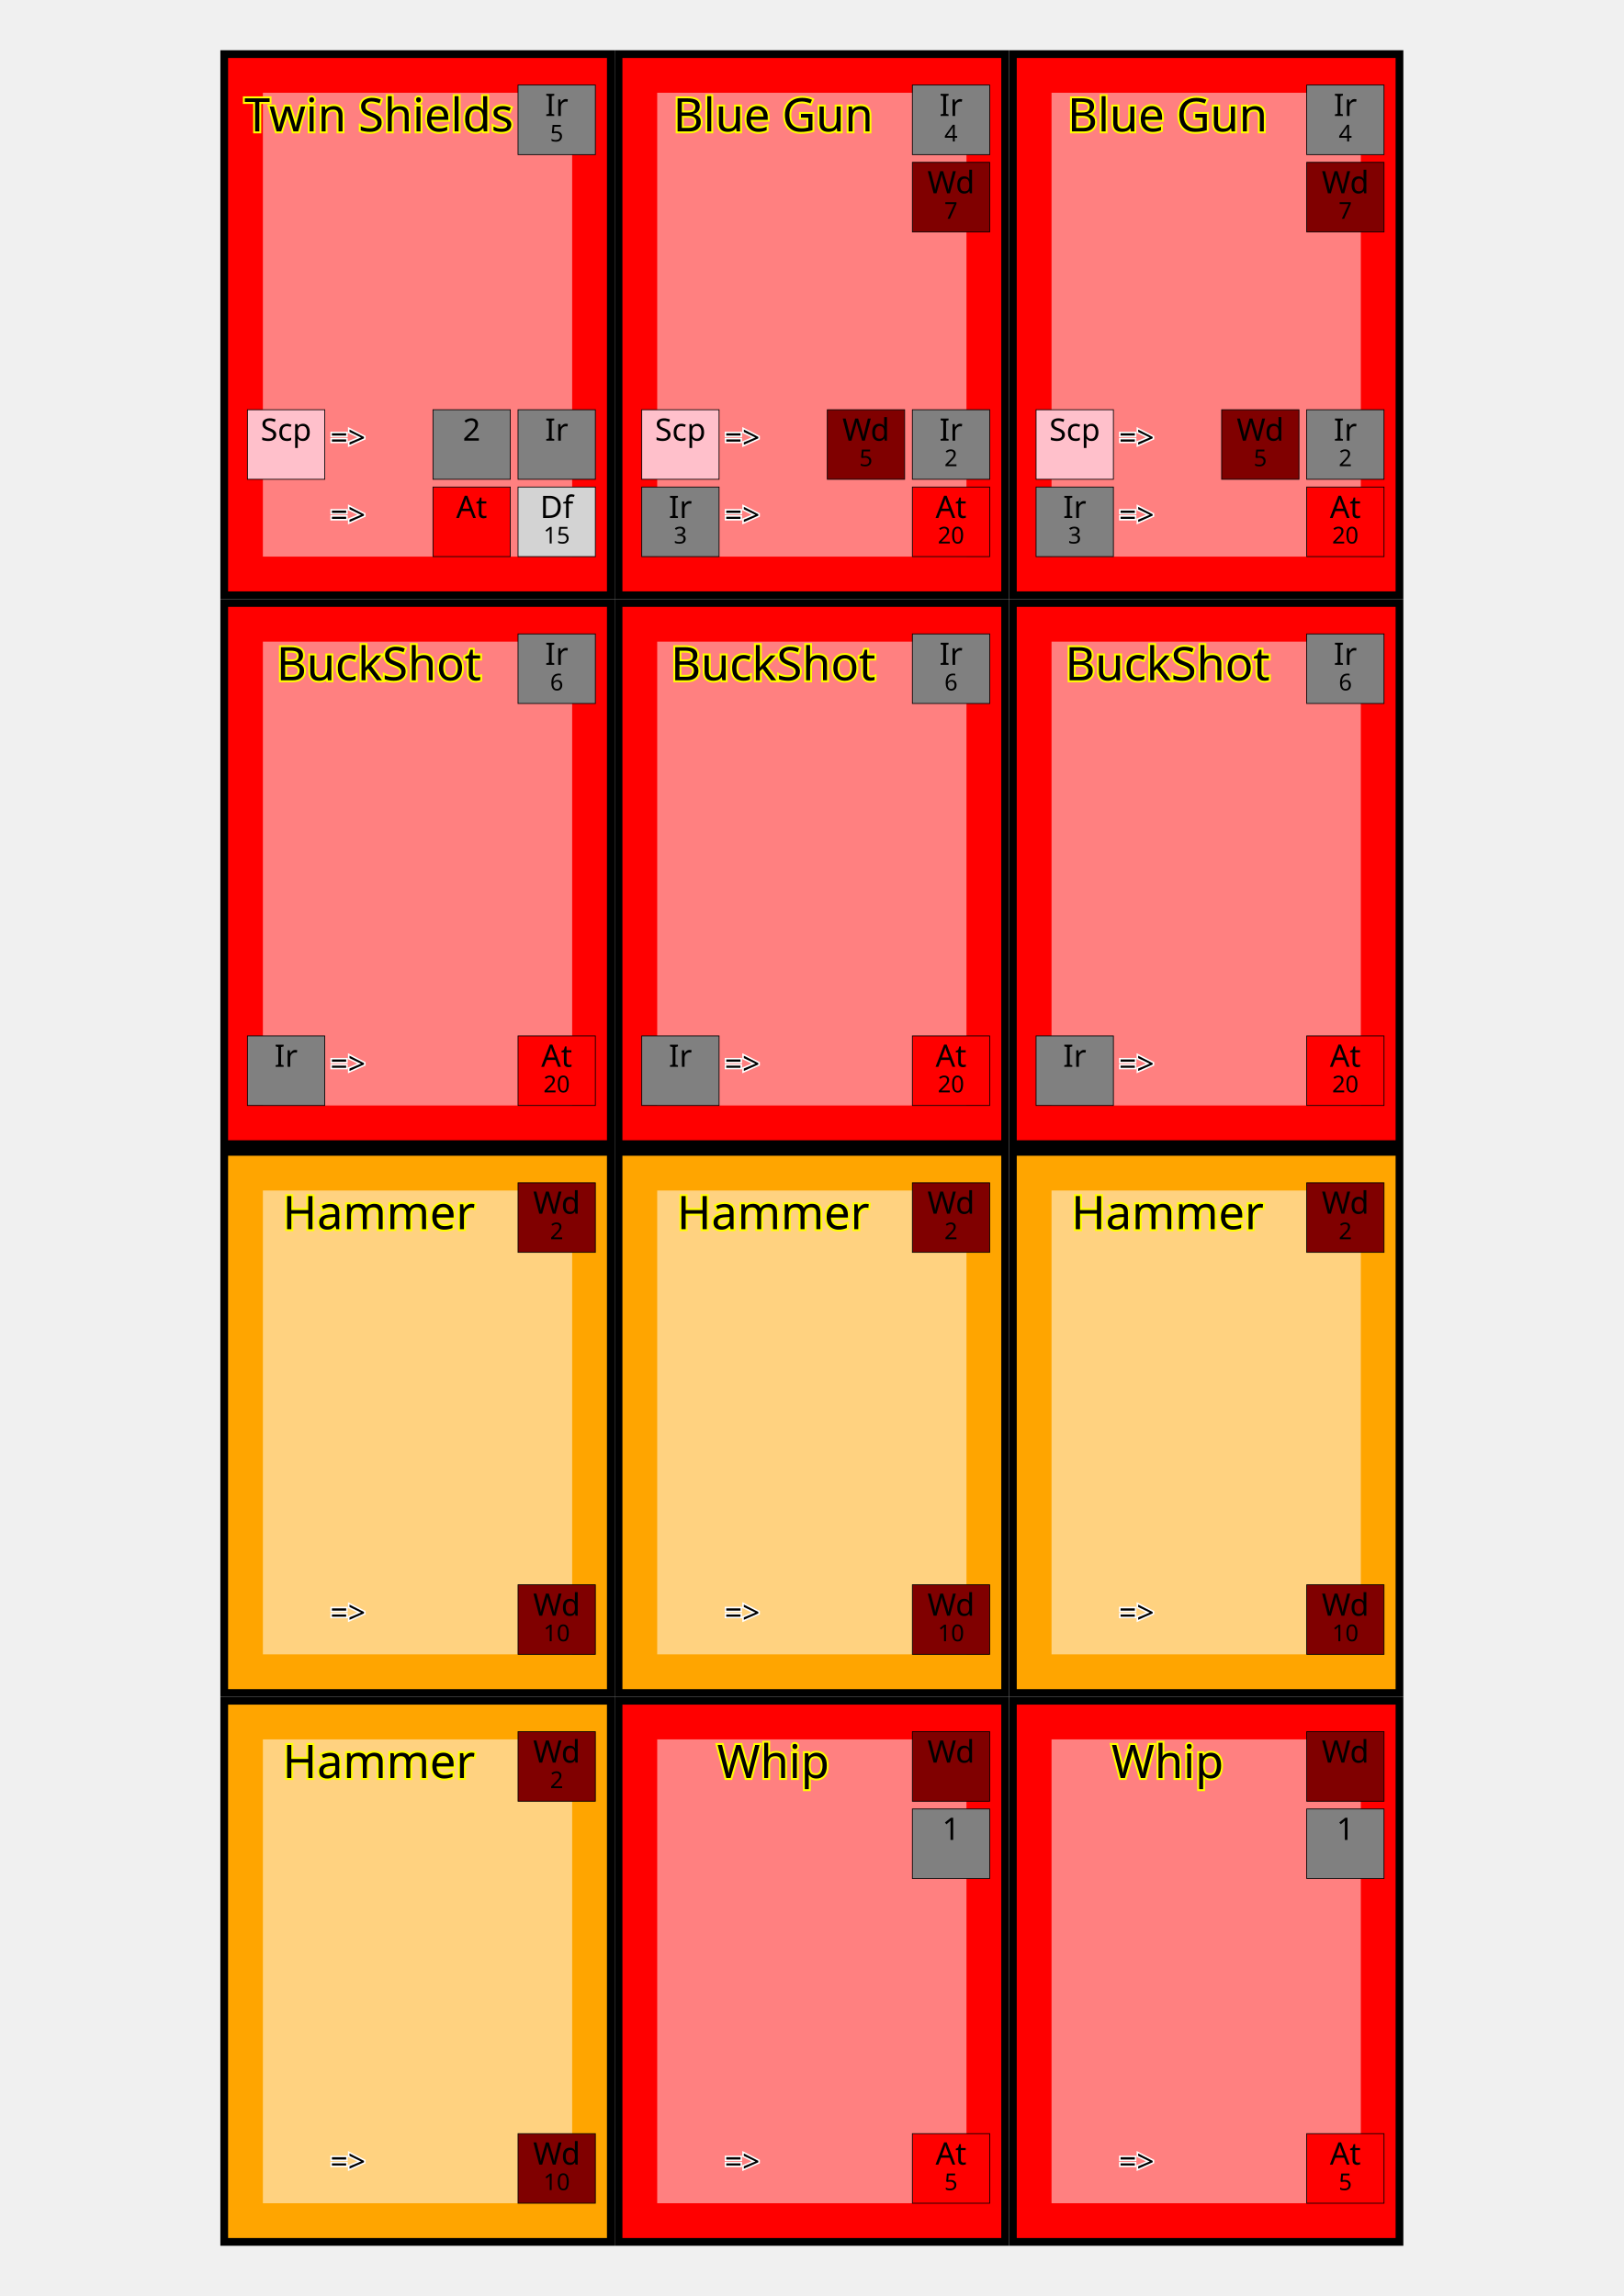
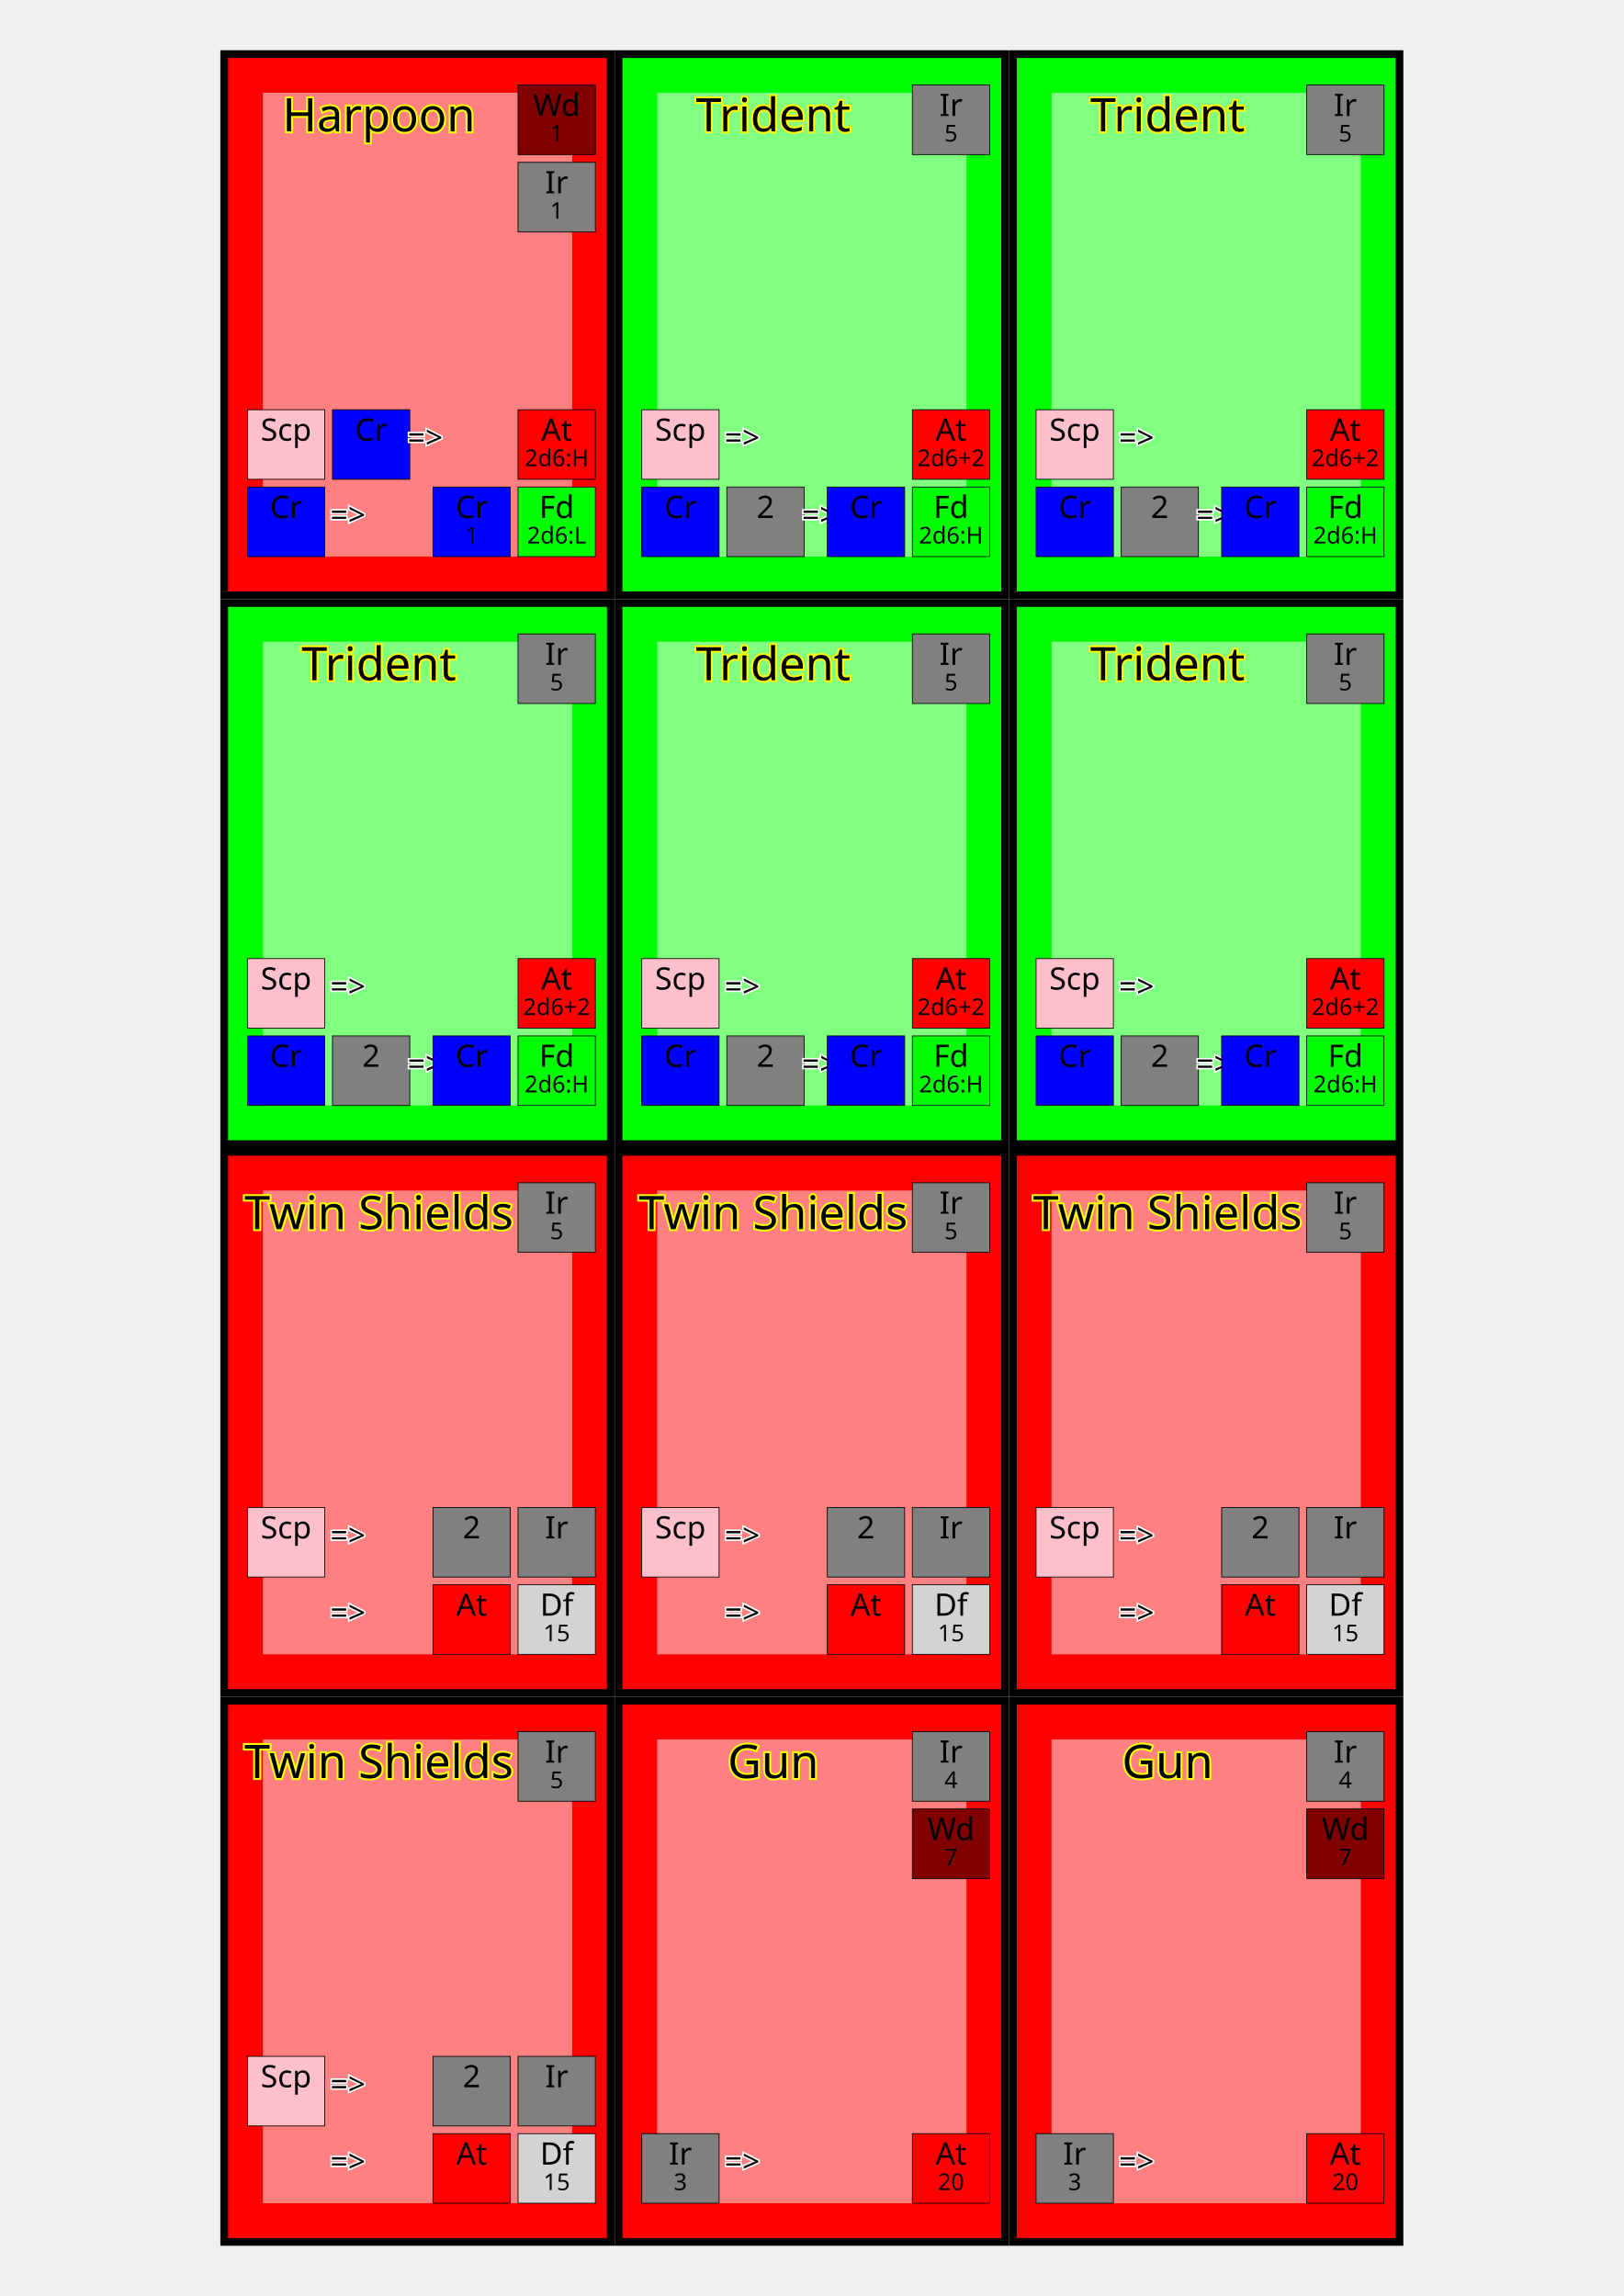
<svg xmlns="http://www.w3.org/2000/svg" version="1.1" width="210mm" height="297mm" viewBox="0 0 210 297">
  <g transform="translate(29 7)">
    <rect x="0" y="0" width="50" height="70" fill="red" stroke="black" stroke-width="1" />
    <rect x="5" y="5" width="40" height="60" fill="White" stroke="None" opacity="0.5" />
-     <text x="20" y="10" fill="black" stroke="yellow" stroke-width="0.5" style="paint-order:stroke" text-anchor="middle" font-size="6" font-family="Rockwell">Twin Shields</text>
-     <rect x="38" y="4" width="10" height="9" fill="gray" stroke="black" stroke-width="0.1" />
-     <text x="43" y="8" font-size="4" font-family="Rockwell" text-anchor="middle">Ir</text>
-     <text x="43" y="11.3" font-size="3" font-family="Rockwell" text-anchor="middle">5</text>
-     <text x="16" y="61" fill="black" stroke="white" stroke-width="0.4" style="paint-order:stroke" text-anchor="middle" font-size="4" font-family="Rockwell">=&gt;</text>
-     <rect x="38" y="56" width="10" height="9" fill="lightgray" stroke="black" stroke-width="0.1" />
-     <text x="43" y="60" font-size="4" font-family="Rockwell" text-anchor="middle">Df</text>
-     <text x="43" y="63.3" font-size="3" font-family="Rockwell" text-anchor="middle">15</text>
-     <rect x="27" y="56" width="10" height="9" fill="red" stroke="black" stroke-width="0.1" />
-     <text x="32" y="60" font-size="4" font-family="Rockwell" text-anchor="middle">At</text>
-     <rect x="3" y="46" width="10" height="9" fill="pink" stroke="black" stroke-width="0.1" />
-     <text x="8" y="50" font-size="4" font-family="Rockwell" text-anchor="middle">Scp</text>
-     <text x="16" y="51" fill="black" stroke="white" stroke-width="0.4" style="paint-order:stroke" text-anchor="middle" font-size="4" font-family="Rockwell">=&gt;</text>
-     <rect x="38" y="46" width="10" height="9" fill="gray" stroke="black" stroke-width="0.1" />
-     <text x="43" y="50" font-size="4" font-family="Rockwell" text-anchor="middle">Ir</text>
-     <rect x="27" y="46" width="10" height="9" fill="gray" stroke="black" stroke-width="0.1" />
-     <text x="32" y="50" font-size="4" font-family="Rockwell" text-anchor="middle">2</text>
+     <text x="20" y="10" fill="black" stroke="yellow" stroke-width="0.5" style="paint-order:stroke" text-anchor="middle" font-size="6" font-family="Rockwell">Harpoon</text>
+     <rect x="38" y="4" width="10" height="9" fill="maroon" stroke="black" stroke-width="0.1" />
+     <text x="43" y="8" font-size="4" font-family="Rockwell" text-anchor="middle">Wd</text>
+     <text x="43" y="11.3" font-size="3" font-family="Rockwell" text-anchor="middle">1</text>
+     <rect x="38" y="14" width="10" height="9" fill="gray" stroke="black" stroke-width="0.1" />
+     <text x="43" y="18" font-size="4" font-family="Rockwell" text-anchor="middle">Ir</text>
+     <text x="43" y="21.3" font-size="3" font-family="Rockwell" text-anchor="middle">1</text>
+     <rect x="3" y="56" width="10" height="9" fill="blue" stroke="black" stroke-width="0.1" />
+     <text x="8" y="60" font-size="4" font-family="Rockwell" text-anchor="middle">Cr</text>
+     <text x="16" y="61" fill="black" stroke="white" stroke-width="0.4" style="paint-order:stroke" text-anchor="middle" font-size="4" font-family="Rockwell">=&gt;</text>
+     <rect x="38" y="56" width="10" height="9" fill="lime" stroke="black" stroke-width="0.1" />
+     <text x="43" y="60" font-size="4" font-family="Rockwell" text-anchor="middle">Fd</text>
+     <text x="43" y="63.3" font-size="3" font-family="Rockwell" text-anchor="middle">2d6:L</text>
+     <rect x="27" y="56" width="10" height="9" fill="blue" stroke="black" stroke-width="0.1" />
+     <text x="32" y="60" font-size="4" font-family="Rockwell" text-anchor="middle">Cr</text>
+     <text x="32" y="63.3" font-size="3" font-family="Rockwell" text-anchor="middle">1</text>
+     <rect x="3" y="46" width="10" height="9" fill="pink" stroke="black" stroke-width="0.1" />
+     <text x="8" y="50" font-size="4" font-family="Rockwell" text-anchor="middle">Scp</text>
+     <rect x="14" y="46" width="10" height="9" fill="blue" stroke="black" stroke-width="0.1" />
+     <text x="19" y="50" font-size="4" font-family="Rockwell" text-anchor="middle">Cr</text>
+     <text x="26" y="51" fill="black" stroke="white" stroke-width="0.4" style="paint-order:stroke" text-anchor="middle" font-size="4" font-family="Rockwell">=&gt;</text>
+     <rect x="38" y="46" width="10" height="9" fill="red" stroke="black" stroke-width="0.1" />
+     <text x="43" y="50" font-size="4" font-family="Rockwell" text-anchor="middle">At</text>
+     <text x="43" y="53.3" font-size="3" font-family="Rockwell" text-anchor="middle">2d6:H</text>
  </g>
  <g transform="translate(80 7)">
-     <rect x="0" y="0" width="50" height="70" fill="red" stroke="black" stroke-width="1" />
-     <rect x="5" y="5" width="40" height="60" fill="White" stroke="None" opacity="0.5" />
-     <text x="20" y="10" fill="black" stroke="yellow" stroke-width="0.5" style="paint-order:stroke" text-anchor="middle" font-size="6" font-family="Rockwell">Blue Gun</text>
+     <rect x="0" y="0" width="50" height="70" fill="lime" stroke="black" stroke-width="1" />
+     <rect x="5" y="5" width="40" height="60" fill="White" stroke="None" opacity="0.5" />
+     <text x="20" y="10" fill="black" stroke="yellow" stroke-width="0.5" style="paint-order:stroke" text-anchor="middle" font-size="6" font-family="Rockwell">Trident</text>
+     <rect x="38" y="4" width="10" height="9" fill="gray" stroke="black" stroke-width="0.1" />
+     <text x="43" y="8" font-size="4" font-family="Rockwell" text-anchor="middle">Ir</text>
+     <text x="43" y="11.3" font-size="3" font-family="Rockwell" text-anchor="middle">5</text>
+     <rect x="3" y="56" width="10" height="9" fill="blue" stroke="black" stroke-width="0.1" />
+     <text x="8" y="60" font-size="4" font-family="Rockwell" text-anchor="middle">Cr</text>
+     <rect x="14" y="56" width="10" height="9" fill="gray" stroke="black" stroke-width="0.1" />
+     <text x="19" y="60" font-size="4" font-family="Rockwell" text-anchor="middle">2</text>
+     <text x="26" y="61" fill="black" stroke="white" stroke-width="0.4" style="paint-order:stroke" text-anchor="middle" font-size="4" font-family="Rockwell">=&gt;</text>
+     <rect x="38" y="56" width="10" height="9" fill="lime" stroke="black" stroke-width="0.1" />
+     <text x="43" y="60" font-size="4" font-family="Rockwell" text-anchor="middle">Fd</text>
+     <text x="43" y="63.3" font-size="3" font-family="Rockwell" text-anchor="middle">2d6:H</text>
+     <rect x="27" y="56" width="10" height="9" fill="blue" stroke="black" stroke-width="0.1" />
+     <text x="32" y="60" font-size="4" font-family="Rockwell" text-anchor="middle">Cr</text>
+     <rect x="3" y="46" width="10" height="9" fill="pink" stroke="black" stroke-width="0.1" />
+     <text x="8" y="50" font-size="4" font-family="Rockwell" text-anchor="middle">Scp</text>
+     <text x="16" y="51" fill="black" stroke="white" stroke-width="0.4" style="paint-order:stroke" text-anchor="middle" font-size="4" font-family="Rockwell">=&gt;</text>
+     <rect x="38" y="46" width="10" height="9" fill="red" stroke="black" stroke-width="0.1" />
+     <text x="43" y="50" font-size="4" font-family="Rockwell" text-anchor="middle">At</text>
+     <text x="43" y="53.3" font-size="3" font-family="Rockwell" text-anchor="middle">2d6+2</text>
+   </g>
+   <g transform="translate(131 7)">
+     <rect x="0" y="0" width="50" height="70" fill="lime" stroke="black" stroke-width="1" />
+     <rect x="5" y="5" width="40" height="60" fill="White" stroke="None" opacity="0.5" />
+     <text x="20" y="10" fill="black" stroke="yellow" stroke-width="0.5" style="paint-order:stroke" text-anchor="middle" font-size="6" font-family="Rockwell">Trident</text>
+     <rect x="38" y="4" width="10" height="9" fill="gray" stroke="black" stroke-width="0.1" />
+     <text x="43" y="8" font-size="4" font-family="Rockwell" text-anchor="middle">Ir</text>
+     <text x="43" y="11.3" font-size="3" font-family="Rockwell" text-anchor="middle">5</text>
+     <rect x="3" y="56" width="10" height="9" fill="blue" stroke="black" stroke-width="0.1" />
+     <text x="8" y="60" font-size="4" font-family="Rockwell" text-anchor="middle">Cr</text>
+     <rect x="14" y="56" width="10" height="9" fill="gray" stroke="black" stroke-width="0.1" />
+     <text x="19" y="60" font-size="4" font-family="Rockwell" text-anchor="middle">2</text>
+     <text x="26" y="61" fill="black" stroke="white" stroke-width="0.4" style="paint-order:stroke" text-anchor="middle" font-size="4" font-family="Rockwell">=&gt;</text>
+     <rect x="38" y="56" width="10" height="9" fill="lime" stroke="black" stroke-width="0.1" />
+     <text x="43" y="60" font-size="4" font-family="Rockwell" text-anchor="middle">Fd</text>
+     <text x="43" y="63.3" font-size="3" font-family="Rockwell" text-anchor="middle">2d6:H</text>
+     <rect x="27" y="56" width="10" height="9" fill="blue" stroke="black" stroke-width="0.1" />
+     <text x="32" y="60" font-size="4" font-family="Rockwell" text-anchor="middle">Cr</text>
+     <rect x="3" y="46" width="10" height="9" fill="pink" stroke="black" stroke-width="0.1" />
+     <text x="8" y="50" font-size="4" font-family="Rockwell" text-anchor="middle">Scp</text>
+     <text x="16" y="51" fill="black" stroke="white" stroke-width="0.4" style="paint-order:stroke" text-anchor="middle" font-size="4" font-family="Rockwell">=&gt;</text>
+     <rect x="38" y="46" width="10" height="9" fill="red" stroke="black" stroke-width="0.1" />
+     <text x="43" y="50" font-size="4" font-family="Rockwell" text-anchor="middle">At</text>
+     <text x="43" y="53.3" font-size="3" font-family="Rockwell" text-anchor="middle">2d6+2</text>
+   </g>
+   <g transform="translate(29 78)">
+     <rect x="0" y="0" width="50" height="70" fill="lime" stroke="black" stroke-width="1" />
+     <rect x="5" y="5" width="40" height="60" fill="White" stroke="None" opacity="0.5" />
+     <text x="20" y="10" fill="black" stroke="yellow" stroke-width="0.5" style="paint-order:stroke" text-anchor="middle" font-size="6" font-family="Rockwell">Trident</text>
+     <rect x="38" y="4" width="10" height="9" fill="gray" stroke="black" stroke-width="0.1" />
+     <text x="43" y="8" font-size="4" font-family="Rockwell" text-anchor="middle">Ir</text>
+     <text x="43" y="11.3" font-size="3" font-family="Rockwell" text-anchor="middle">5</text>
+     <rect x="3" y="56" width="10" height="9" fill="blue" stroke="black" stroke-width="0.1" />
+     <text x="8" y="60" font-size="4" font-family="Rockwell" text-anchor="middle">Cr</text>
+     <rect x="14" y="56" width="10" height="9" fill="gray" stroke="black" stroke-width="0.1" />
+     <text x="19" y="60" font-size="4" font-family="Rockwell" text-anchor="middle">2</text>
+     <text x="26" y="61" fill="black" stroke="white" stroke-width="0.4" style="paint-order:stroke" text-anchor="middle" font-size="4" font-family="Rockwell">=&gt;</text>
+     <rect x="38" y="56" width="10" height="9" fill="lime" stroke="black" stroke-width="0.1" />
+     <text x="43" y="60" font-size="4" font-family="Rockwell" text-anchor="middle">Fd</text>
+     <text x="43" y="63.3" font-size="3" font-family="Rockwell" text-anchor="middle">2d6:H</text>
+     <rect x="27" y="56" width="10" height="9" fill="blue" stroke="black" stroke-width="0.1" />
+     <text x="32" y="60" font-size="4" font-family="Rockwell" text-anchor="middle">Cr</text>
+     <rect x="3" y="46" width="10" height="9" fill="pink" stroke="black" stroke-width="0.1" />
+     <text x="8" y="50" font-size="4" font-family="Rockwell" text-anchor="middle">Scp</text>
+     <text x="16" y="51" fill="black" stroke="white" stroke-width="0.4" style="paint-order:stroke" text-anchor="middle" font-size="4" font-family="Rockwell">=&gt;</text>
+     <rect x="38" y="46" width="10" height="9" fill="red" stroke="black" stroke-width="0.1" />
+     <text x="43" y="50" font-size="4" font-family="Rockwell" text-anchor="middle">At</text>
+     <text x="43" y="53.3" font-size="3" font-family="Rockwell" text-anchor="middle">2d6+2</text>
+   </g>
+   <g transform="translate(80 78)">
+     <rect x="0" y="0" width="50" height="70" fill="lime" stroke="black" stroke-width="1" />
+     <rect x="5" y="5" width="40" height="60" fill="White" stroke="None" opacity="0.5" />
+     <text x="20" y="10" fill="black" stroke="yellow" stroke-width="0.5" style="paint-order:stroke" text-anchor="middle" font-size="6" font-family="Rockwell">Trident</text>
+     <rect x="38" y="4" width="10" height="9" fill="gray" stroke="black" stroke-width="0.1" />
+     <text x="43" y="8" font-size="4" font-family="Rockwell" text-anchor="middle">Ir</text>
+     <text x="43" y="11.3" font-size="3" font-family="Rockwell" text-anchor="middle">5</text>
+     <rect x="3" y="56" width="10" height="9" fill="blue" stroke="black" stroke-width="0.1" />
+     <text x="8" y="60" font-size="4" font-family="Rockwell" text-anchor="middle">Cr</text>
+     <rect x="14" y="56" width="10" height="9" fill="gray" stroke="black" stroke-width="0.1" />
+     <text x="19" y="60" font-size="4" font-family="Rockwell" text-anchor="middle">2</text>
+     <text x="26" y="61" fill="black" stroke="white" stroke-width="0.4" style="paint-order:stroke" text-anchor="middle" font-size="4" font-family="Rockwell">=&gt;</text>
+     <rect x="38" y="56" width="10" height="9" fill="lime" stroke="black" stroke-width="0.1" />
+     <text x="43" y="60" font-size="4" font-family="Rockwell" text-anchor="middle">Fd</text>
+     <text x="43" y="63.3" font-size="3" font-family="Rockwell" text-anchor="middle">2d6:H</text>
+     <rect x="27" y="56" width="10" height="9" fill="blue" stroke="black" stroke-width="0.1" />
+     <text x="32" y="60" font-size="4" font-family="Rockwell" text-anchor="middle">Cr</text>
+     <rect x="3" y="46" width="10" height="9" fill="pink" stroke="black" stroke-width="0.1" />
+     <text x="8" y="50" font-size="4" font-family="Rockwell" text-anchor="middle">Scp</text>
+     <text x="16" y="51" fill="black" stroke="white" stroke-width="0.4" style="paint-order:stroke" text-anchor="middle" font-size="4" font-family="Rockwell">=&gt;</text>
+     <rect x="38" y="46" width="10" height="9" fill="red" stroke="black" stroke-width="0.1" />
+     <text x="43" y="50" font-size="4" font-family="Rockwell" text-anchor="middle">At</text>
+     <text x="43" y="53.3" font-size="3" font-family="Rockwell" text-anchor="middle">2d6+2</text>
+   </g>
+   <g transform="translate(131 78)">
+     <rect x="0" y="0" width="50" height="70" fill="lime" stroke="black" stroke-width="1" />
+     <rect x="5" y="5" width="40" height="60" fill="White" stroke="None" opacity="0.5" />
+     <text x="20" y="10" fill="black" stroke="yellow" stroke-width="0.5" style="paint-order:stroke" text-anchor="middle" font-size="6" font-family="Rockwell">Trident</text>
+     <rect x="38" y="4" width="10" height="9" fill="gray" stroke="black" stroke-width="0.1" />
+     <text x="43" y="8" font-size="4" font-family="Rockwell" text-anchor="middle">Ir</text>
+     <text x="43" y="11.3" font-size="3" font-family="Rockwell" text-anchor="middle">5</text>
+     <rect x="3" y="56" width="10" height="9" fill="blue" stroke="black" stroke-width="0.1" />
+     <text x="8" y="60" font-size="4" font-family="Rockwell" text-anchor="middle">Cr</text>
+     <rect x="14" y="56" width="10" height="9" fill="gray" stroke="black" stroke-width="0.1" />
+     <text x="19" y="60" font-size="4" font-family="Rockwell" text-anchor="middle">2</text>
+     <text x="26" y="61" fill="black" stroke="white" stroke-width="0.4" style="paint-order:stroke" text-anchor="middle" font-size="4" font-family="Rockwell">=&gt;</text>
+     <rect x="38" y="56" width="10" height="9" fill="lime" stroke="black" stroke-width="0.1" />
+     <text x="43" y="60" font-size="4" font-family="Rockwell" text-anchor="middle">Fd</text>
+     <text x="43" y="63.3" font-size="3" font-family="Rockwell" text-anchor="middle">2d6:H</text>
+     <rect x="27" y="56" width="10" height="9" fill="blue" stroke="black" stroke-width="0.1" />
+     <text x="32" y="60" font-size="4" font-family="Rockwell" text-anchor="middle">Cr</text>
+     <rect x="3" y="46" width="10" height="9" fill="pink" stroke="black" stroke-width="0.1" />
+     <text x="8" y="50" font-size="4" font-family="Rockwell" text-anchor="middle">Scp</text>
+     <text x="16" y="51" fill="black" stroke="white" stroke-width="0.4" style="paint-order:stroke" text-anchor="middle" font-size="4" font-family="Rockwell">=&gt;</text>
+     <rect x="38" y="46" width="10" height="9" fill="red" stroke="black" stroke-width="0.1" />
+     <text x="43" y="50" font-size="4" font-family="Rockwell" text-anchor="middle">At</text>
+     <text x="43" y="53.3" font-size="3" font-family="Rockwell" text-anchor="middle">2d6+2</text>
+   </g>
+   <g transform="translate(29 149)">
+     <rect x="0" y="0" width="50" height="70" fill="red" stroke="black" stroke-width="1" />
+     <rect x="5" y="5" width="40" height="60" fill="White" stroke="None" opacity="0.5" />
+     <text x="20" y="10" fill="black" stroke="yellow" stroke-width="0.5" style="paint-order:stroke" text-anchor="middle" font-size="6" font-family="Rockwell">Twin Shields</text>
+     <rect x="38" y="4" width="10" height="9" fill="gray" stroke="black" stroke-width="0.1" />
+     <text x="43" y="8" font-size="4" font-family="Rockwell" text-anchor="middle">Ir</text>
+     <text x="43" y="11.3" font-size="3" font-family="Rockwell" text-anchor="middle">5</text>
+     <text x="16" y="61" fill="black" stroke="white" stroke-width="0.4" style="paint-order:stroke" text-anchor="middle" font-size="4" font-family="Rockwell">=&gt;</text>
+     <rect x="38" y="56" width="10" height="9" fill="lightgray" stroke="black" stroke-width="0.1" />
+     <text x="43" y="60" font-size="4" font-family="Rockwell" text-anchor="middle">Df</text>
+     <text x="43" y="63.3" font-size="3" font-family="Rockwell" text-anchor="middle">15</text>
+     <rect x="27" y="56" width="10" height="9" fill="red" stroke="black" stroke-width="0.1" />
+     <text x="32" y="60" font-size="4" font-family="Rockwell" text-anchor="middle">At</text>
+     <rect x="3" y="46" width="10" height="9" fill="pink" stroke="black" stroke-width="0.1" />
+     <text x="8" y="50" font-size="4" font-family="Rockwell" text-anchor="middle">Scp</text>
+     <text x="16" y="51" fill="black" stroke="white" stroke-width="0.4" style="paint-order:stroke" text-anchor="middle" font-size="4" font-family="Rockwell">=&gt;</text>
+     <rect x="38" y="46" width="10" height="9" fill="gray" stroke="black" stroke-width="0.1" />
+     <text x="43" y="50" font-size="4" font-family="Rockwell" text-anchor="middle">Ir</text>
+     <rect x="27" y="46" width="10" height="9" fill="gray" stroke="black" stroke-width="0.1" />
+     <text x="32" y="50" font-size="4" font-family="Rockwell" text-anchor="middle">2</text>
+   </g>
+   <g transform="translate(80 149)">
+     <rect x="0" y="0" width="50" height="70" fill="red" stroke="black" stroke-width="1" />
+     <rect x="5" y="5" width="40" height="60" fill="White" stroke="None" opacity="0.5" />
+     <text x="20" y="10" fill="black" stroke="yellow" stroke-width="0.5" style="paint-order:stroke" text-anchor="middle" font-size="6" font-family="Rockwell">Twin Shields</text>
+     <rect x="38" y="4" width="10" height="9" fill="gray" stroke="black" stroke-width="0.1" />
+     <text x="43" y="8" font-size="4" font-family="Rockwell" text-anchor="middle">Ir</text>
+     <text x="43" y="11.3" font-size="3" font-family="Rockwell" text-anchor="middle">5</text>
+     <text x="16" y="61" fill="black" stroke="white" stroke-width="0.4" style="paint-order:stroke" text-anchor="middle" font-size="4" font-family="Rockwell">=&gt;</text>
+     <rect x="38" y="56" width="10" height="9" fill="lightgray" stroke="black" stroke-width="0.1" />
+     <text x="43" y="60" font-size="4" font-family="Rockwell" text-anchor="middle">Df</text>
+     <text x="43" y="63.3" font-size="3" font-family="Rockwell" text-anchor="middle">15</text>
+     <rect x="27" y="56" width="10" height="9" fill="red" stroke="black" stroke-width="0.1" />
+     <text x="32" y="60" font-size="4" font-family="Rockwell" text-anchor="middle">At</text>
+     <rect x="3" y="46" width="10" height="9" fill="pink" stroke="black" stroke-width="0.1" />
+     <text x="8" y="50" font-size="4" font-family="Rockwell" text-anchor="middle">Scp</text>
+     <text x="16" y="51" fill="black" stroke="white" stroke-width="0.4" style="paint-order:stroke" text-anchor="middle" font-size="4" font-family="Rockwell">=&gt;</text>
+     <rect x="38" y="46" width="10" height="9" fill="gray" stroke="black" stroke-width="0.1" />
+     <text x="43" y="50" font-size="4" font-family="Rockwell" text-anchor="middle">Ir</text>
+     <rect x="27" y="46" width="10" height="9" fill="gray" stroke="black" stroke-width="0.1" />
+     <text x="32" y="50" font-size="4" font-family="Rockwell" text-anchor="middle">2</text>
+   </g>
+   <g transform="translate(131 149)">
+     <rect x="0" y="0" width="50" height="70" fill="red" stroke="black" stroke-width="1" />
+     <rect x="5" y="5" width="40" height="60" fill="White" stroke="None" opacity="0.5" />
+     <text x="20" y="10" fill="black" stroke="yellow" stroke-width="0.5" style="paint-order:stroke" text-anchor="middle" font-size="6" font-family="Rockwell">Twin Shields</text>
+     <rect x="38" y="4" width="10" height="9" fill="gray" stroke="black" stroke-width="0.1" />
+     <text x="43" y="8" font-size="4" font-family="Rockwell" text-anchor="middle">Ir</text>
+     <text x="43" y="11.3" font-size="3" font-family="Rockwell" text-anchor="middle">5</text>
+     <text x="16" y="61" fill="black" stroke="white" stroke-width="0.4" style="paint-order:stroke" text-anchor="middle" font-size="4" font-family="Rockwell">=&gt;</text>
+     <rect x="38" y="56" width="10" height="9" fill="lightgray" stroke="black" stroke-width="0.1" />
+     <text x="43" y="60" font-size="4" font-family="Rockwell" text-anchor="middle">Df</text>
+     <text x="43" y="63.3" font-size="3" font-family="Rockwell" text-anchor="middle">15</text>
+     <rect x="27" y="56" width="10" height="9" fill="red" stroke="black" stroke-width="0.1" />
+     <text x="32" y="60" font-size="4" font-family="Rockwell" text-anchor="middle">At</text>
+     <rect x="3" y="46" width="10" height="9" fill="pink" stroke="black" stroke-width="0.1" />
+     <text x="8" y="50" font-size="4" font-family="Rockwell" text-anchor="middle">Scp</text>
+     <text x="16" y="51" fill="black" stroke="white" stroke-width="0.4" style="paint-order:stroke" text-anchor="middle" font-size="4" font-family="Rockwell">=&gt;</text>
+     <rect x="38" y="46" width="10" height="9" fill="gray" stroke="black" stroke-width="0.1" />
+     <text x="43" y="50" font-size="4" font-family="Rockwell" text-anchor="middle">Ir</text>
+     <rect x="27" y="46" width="10" height="9" fill="gray" stroke="black" stroke-width="0.1" />
+     <text x="32" y="50" font-size="4" font-family="Rockwell" text-anchor="middle">2</text>
+   </g>
+   <g transform="translate(29 220)">
+     <rect x="0" y="0" width="50" height="70" fill="red" stroke="black" stroke-width="1" />
+     <rect x="5" y="5" width="40" height="60" fill="White" stroke="None" opacity="0.5" />
+     <text x="20" y="10" fill="black" stroke="yellow" stroke-width="0.5" style="paint-order:stroke" text-anchor="middle" font-size="6" font-family="Rockwell">Twin Shields</text>
+     <rect x="38" y="4" width="10" height="9" fill="gray" stroke="black" stroke-width="0.1" />
+     <text x="43" y="8" font-size="4" font-family="Rockwell" text-anchor="middle">Ir</text>
+     <text x="43" y="11.3" font-size="3" font-family="Rockwell" text-anchor="middle">5</text>
+     <text x="16" y="61" fill="black" stroke="white" stroke-width="0.4" style="paint-order:stroke" text-anchor="middle" font-size="4" font-family="Rockwell">=&gt;</text>
+     <rect x="38" y="56" width="10" height="9" fill="lightgray" stroke="black" stroke-width="0.1" />
+     <text x="43" y="60" font-size="4" font-family="Rockwell" text-anchor="middle">Df</text>
+     <text x="43" y="63.3" font-size="3" font-family="Rockwell" text-anchor="middle">15</text>
+     <rect x="27" y="56" width="10" height="9" fill="red" stroke="black" stroke-width="0.1" />
+     <text x="32" y="60" font-size="4" font-family="Rockwell" text-anchor="middle">At</text>
+     <rect x="3" y="46" width="10" height="9" fill="pink" stroke="black" stroke-width="0.1" />
+     <text x="8" y="50" font-size="4" font-family="Rockwell" text-anchor="middle">Scp</text>
+     <text x="16" y="51" fill="black" stroke="white" stroke-width="0.4" style="paint-order:stroke" text-anchor="middle" font-size="4" font-family="Rockwell">=&gt;</text>
+     <rect x="38" y="46" width="10" height="9" fill="gray" stroke="black" stroke-width="0.1" />
+     <text x="43" y="50" font-size="4" font-family="Rockwell" text-anchor="middle">Ir</text>
+     <rect x="27" y="46" width="10" height="9" fill="gray" stroke="black" stroke-width="0.1" />
+     <text x="32" y="50" font-size="4" font-family="Rockwell" text-anchor="middle">2</text>
+   </g>
+   <g transform="translate(80 220)">
+     <rect x="0" y="0" width="50" height="70" fill="red" stroke="black" stroke-width="1" />
+     <rect x="5" y="5" width="40" height="60" fill="White" stroke="None" opacity="0.5" />
+     <text x="20" y="10" fill="black" stroke="yellow" stroke-width="0.5" style="paint-order:stroke" text-anchor="middle" font-size="6" font-family="Rockwell">Gun</text>
    <rect x="38" y="4" width="10" height="9" fill="gray" stroke="black" stroke-width="0.1" />
    <text x="43" y="8" font-size="4" font-family="Rockwell" text-anchor="middle">Ir</text>
    <text x="43" y="11.3" font-size="3" font-family="Rockwell" text-anchor="middle">4</text>
    <rect x="38" y="14" width="10" height="9" fill="maroon" stroke="black" stroke-width="0.1" />
    <text x="43" y="18" font-size="4" font-family="Rockwell" text-anchor="middle">Wd</text>
    <text x="43" y="21.3" font-size="3" font-family="Rockwell" text-anchor="middle">7</text>
    <rect x="3" y="56" width="10" height="9" fill="gray" stroke="black" stroke-width="0.1" />
    <text x="8" y="60" font-size="4" font-family="Rockwell" text-anchor="middle">Ir</text>
    <text x="8" y="63.3" font-size="3" font-family="Rockwell" text-anchor="middle">3</text>
    <text x="16" y="61" fill="black" stroke="white" stroke-width="0.4" style="paint-order:stroke" text-anchor="middle" font-size="4" font-family="Rockwell">=&gt;</text>
    <rect x="38" y="56" width="10" height="9" fill="red" stroke="black" stroke-width="0.1" />
    <text x="43" y="60" font-size="4" font-family="Rockwell" text-anchor="middle">At</text>
    <text x="43" y="63.3" font-size="3" font-family="Rockwell" text-anchor="middle">20</text>
-     <rect x="3" y="46" width="10" height="9" fill="pink" stroke="black" stroke-width="0.1" />
-     <text x="8" y="50" font-size="4" font-family="Rockwell" text-anchor="middle">Scp</text>
-     <text x="16" y="51" fill="black" stroke="white" stroke-width="0.4" style="paint-order:stroke" text-anchor="middle" font-size="4" font-family="Rockwell">=&gt;</text>
-     <rect x="38" y="46" width="10" height="9" fill="gray" stroke="black" stroke-width="0.1" />
-     <text x="43" y="50" font-size="4" font-family="Rockwell" text-anchor="middle">Ir</text>
-     <text x="43" y="53.3" font-size="3" font-family="Rockwell" text-anchor="middle">2</text>
-     <rect x="27" y="46" width="10" height="9" fill="maroon" stroke="black" stroke-width="0.1" />
-     <text x="32" y="50" font-size="4" font-family="Rockwell" text-anchor="middle">Wd</text>
-     <text x="32" y="53.3" font-size="3" font-family="Rockwell" text-anchor="middle">5</text>
-   </g>
-   <g transform="translate(131 7)">
-     <rect x="0" y="0" width="50" height="70" fill="red" stroke="black" stroke-width="1" />
-     <rect x="5" y="5" width="40" height="60" fill="White" stroke="None" opacity="0.5" />
-     <text x="20" y="10" fill="black" stroke="yellow" stroke-width="0.5" style="paint-order:stroke" text-anchor="middle" font-size="6" font-family="Rockwell">Blue Gun</text>
+   </g>
+   <g transform="translate(131 220)">
+     <rect x="0" y="0" width="50" height="70" fill="red" stroke="black" stroke-width="1" />
+     <rect x="5" y="5" width="40" height="60" fill="White" stroke="None" opacity="0.5" />
+     <text x="20" y="10" fill="black" stroke="yellow" stroke-width="0.5" style="paint-order:stroke" text-anchor="middle" font-size="6" font-family="Rockwell">Gun</text>
    <rect x="38" y="4" width="10" height="9" fill="gray" stroke="black" stroke-width="0.1" />
    <text x="43" y="8" font-size="4" font-family="Rockwell" text-anchor="middle">Ir</text>
    <text x="43" y="11.3" font-size="3" font-family="Rockwell" text-anchor="middle">4</text>
    <rect x="38" y="14" width="10" height="9" fill="maroon" stroke="black" stroke-width="0.1" />
    <text x="43" y="18" font-size="4" font-family="Rockwell" text-anchor="middle">Wd</text>
    <text x="43" y="21.3" font-size="3" font-family="Rockwell" text-anchor="middle">7</text>
    <rect x="3" y="56" width="10" height="9" fill="gray" stroke="black" stroke-width="0.1" />
    <text x="8" y="60" font-size="4" font-family="Rockwell" text-anchor="middle">Ir</text>
    <text x="8" y="63.3" font-size="3" font-family="Rockwell" text-anchor="middle">3</text>
    <text x="16" y="61" fill="black" stroke="white" stroke-width="0.4" style="paint-order:stroke" text-anchor="middle" font-size="4" font-family="Rockwell">=&gt;</text>
    <rect x="38" y="56" width="10" height="9" fill="red" stroke="black" stroke-width="0.1" />
    <text x="43" y="60" font-size="4" font-family="Rockwell" text-anchor="middle">At</text>
    <text x="43" y="63.3" font-size="3" font-family="Rockwell" text-anchor="middle">20</text>
-     <rect x="3" y="46" width="10" height="9" fill="pink" stroke="black" stroke-width="0.1" />
-     <text x="8" y="50" font-size="4" font-family="Rockwell" text-anchor="middle">Scp</text>
-     <text x="16" y="51" fill="black" stroke="white" stroke-width="0.4" style="paint-order:stroke" text-anchor="middle" font-size="4" font-family="Rockwell">=&gt;</text>
-     <rect x="38" y="46" width="10" height="9" fill="gray" stroke="black" stroke-width="0.1" />
-     <text x="43" y="50" font-size="4" font-family="Rockwell" text-anchor="middle">Ir</text>
-     <text x="43" y="53.3" font-size="3" font-family="Rockwell" text-anchor="middle">2</text>
-     <rect x="27" y="46" width="10" height="9" fill="maroon" stroke="black" stroke-width="0.1" />
-     <text x="32" y="50" font-size="4" font-family="Rockwell" text-anchor="middle">Wd</text>
-     <text x="32" y="53.3" font-size="3" font-family="Rockwell" text-anchor="middle">5</text>
-   </g>
-   <g transform="translate(29 78)">
-     <rect x="0" y="0" width="50" height="70" fill="red" stroke="black" stroke-width="1" />
-     <rect x="5" y="5" width="40" height="60" fill="White" stroke="None" opacity="0.5" />
-     <text x="20" y="10" fill="black" stroke="yellow" stroke-width="0.5" style="paint-order:stroke" text-anchor="middle" font-size="6" font-family="Rockwell">BuckShot</text>
-     <rect x="38" y="4" width="10" height="9" fill="gray" stroke="black" stroke-width="0.1" />
-     <text x="43" y="8" font-size="4" font-family="Rockwell" text-anchor="middle">Ir</text>
-     <text x="43" y="11.3" font-size="3" font-family="Rockwell" text-anchor="middle">6</text>
-     <rect x="3" y="56" width="10" height="9" fill="gray" stroke="black" stroke-width="0.1" />
-     <text x="8" y="60" font-size="4" font-family="Rockwell" text-anchor="middle">Ir</text>
-     <text x="16" y="61" fill="black" stroke="white" stroke-width="0.4" style="paint-order:stroke" text-anchor="middle" font-size="4" font-family="Rockwell">=&gt;</text>
-     <rect x="38" y="56" width="10" height="9" fill="red" stroke="black" stroke-width="0.1" />
-     <text x="43" y="60" font-size="4" font-family="Rockwell" text-anchor="middle">At</text>
-     <text x="43" y="63.3" font-size="3" font-family="Rockwell" text-anchor="middle">20</text>
-   </g>
-   <g transform="translate(80 78)">
-     <rect x="0" y="0" width="50" height="70" fill="red" stroke="black" stroke-width="1" />
-     <rect x="5" y="5" width="40" height="60" fill="White" stroke="None" opacity="0.5" />
-     <text x="20" y="10" fill="black" stroke="yellow" stroke-width="0.5" style="paint-order:stroke" text-anchor="middle" font-size="6" font-family="Rockwell">BuckShot</text>
-     <rect x="38" y="4" width="10" height="9" fill="gray" stroke="black" stroke-width="0.1" />
-     <text x="43" y="8" font-size="4" font-family="Rockwell" text-anchor="middle">Ir</text>
-     <text x="43" y="11.3" font-size="3" font-family="Rockwell" text-anchor="middle">6</text>
-     <rect x="3" y="56" width="10" height="9" fill="gray" stroke="black" stroke-width="0.1" />
-     <text x="8" y="60" font-size="4" font-family="Rockwell" text-anchor="middle">Ir</text>
-     <text x="16" y="61" fill="black" stroke="white" stroke-width="0.4" style="paint-order:stroke" text-anchor="middle" font-size="4" font-family="Rockwell">=&gt;</text>
-     <rect x="38" y="56" width="10" height="9" fill="red" stroke="black" stroke-width="0.1" />
-     <text x="43" y="60" font-size="4" font-family="Rockwell" text-anchor="middle">At</text>
-     <text x="43" y="63.3" font-size="3" font-family="Rockwell" text-anchor="middle">20</text>
-   </g>
-   <g transform="translate(131 78)">
-     <rect x="0" y="0" width="50" height="70" fill="red" stroke="black" stroke-width="1" />
-     <rect x="5" y="5" width="40" height="60" fill="White" stroke="None" opacity="0.5" />
-     <text x="20" y="10" fill="black" stroke="yellow" stroke-width="0.5" style="paint-order:stroke" text-anchor="middle" font-size="6" font-family="Rockwell">BuckShot</text>
-     <rect x="38" y="4" width="10" height="9" fill="gray" stroke="black" stroke-width="0.1" />
-     <text x="43" y="8" font-size="4" font-family="Rockwell" text-anchor="middle">Ir</text>
-     <text x="43" y="11.3" font-size="3" font-family="Rockwell" text-anchor="middle">6</text>
-     <rect x="3" y="56" width="10" height="9" fill="gray" stroke="black" stroke-width="0.1" />
-     <text x="8" y="60" font-size="4" font-family="Rockwell" text-anchor="middle">Ir</text>
-     <text x="16" y="61" fill="black" stroke="white" stroke-width="0.4" style="paint-order:stroke" text-anchor="middle" font-size="4" font-family="Rockwell">=&gt;</text>
-     <rect x="38" y="56" width="10" height="9" fill="red" stroke="black" stroke-width="0.1" />
-     <text x="43" y="60" font-size="4" font-family="Rockwell" text-anchor="middle">At</text>
-     <text x="43" y="63.3" font-size="3" font-family="Rockwell" text-anchor="middle">20</text>
-   </g>
-   <g transform="translate(29 149)">
-     <rect x="0" y="0" width="50" height="70" fill="orange" stroke="black" stroke-width="1" />
-     <rect x="5" y="5" width="40" height="60" fill="White" stroke="None" opacity="0.5" />
-     <text x="20" y="10" fill="black" stroke="yellow" stroke-width="0.5" style="paint-order:stroke" text-anchor="middle" font-size="6" font-family="Rockwell">Hammer</text>
-     <rect x="38" y="4" width="10" height="9" fill="maroon" stroke="black" stroke-width="0.1" />
-     <text x="43" y="8" font-size="4" font-family="Rockwell" text-anchor="middle">Wd</text>
-     <text x="43" y="11.3" font-size="3" font-family="Rockwell" text-anchor="middle">2</text>
-     <text x="16" y="61" fill="black" stroke="white" stroke-width="0.4" style="paint-order:stroke" text-anchor="middle" font-size="4" font-family="Rockwell">=&gt;</text>
-     <rect x="38" y="56" width="10" height="9" fill="maroon" stroke="black" stroke-width="0.1" />
-     <text x="43" y="60" font-size="4" font-family="Rockwell" text-anchor="middle">Wd</text>
-     <text x="43" y="63.3" font-size="3" font-family="Rockwell" text-anchor="middle">10</text>
-   </g>
-   <g transform="translate(80 149)">
-     <rect x="0" y="0" width="50" height="70" fill="orange" stroke="black" stroke-width="1" />
-     <rect x="5" y="5" width="40" height="60" fill="White" stroke="None" opacity="0.5" />
-     <text x="20" y="10" fill="black" stroke="yellow" stroke-width="0.5" style="paint-order:stroke" text-anchor="middle" font-size="6" font-family="Rockwell">Hammer</text>
-     <rect x="38" y="4" width="10" height="9" fill="maroon" stroke="black" stroke-width="0.1" />
-     <text x="43" y="8" font-size="4" font-family="Rockwell" text-anchor="middle">Wd</text>
-     <text x="43" y="11.3" font-size="3" font-family="Rockwell" text-anchor="middle">2</text>
-     <text x="16" y="61" fill="black" stroke="white" stroke-width="0.4" style="paint-order:stroke" text-anchor="middle" font-size="4" font-family="Rockwell">=&gt;</text>
-     <rect x="38" y="56" width="10" height="9" fill="maroon" stroke="black" stroke-width="0.1" />
-     <text x="43" y="60" font-size="4" font-family="Rockwell" text-anchor="middle">Wd</text>
-     <text x="43" y="63.3" font-size="3" font-family="Rockwell" text-anchor="middle">10</text>
-   </g>
-   <g transform="translate(131 149)">
-     <rect x="0" y="0" width="50" height="70" fill="orange" stroke="black" stroke-width="1" />
-     <rect x="5" y="5" width="40" height="60" fill="White" stroke="None" opacity="0.5" />
-     <text x="20" y="10" fill="black" stroke="yellow" stroke-width="0.5" style="paint-order:stroke" text-anchor="middle" font-size="6" font-family="Rockwell">Hammer</text>
-     <rect x="38" y="4" width="10" height="9" fill="maroon" stroke="black" stroke-width="0.1" />
-     <text x="43" y="8" font-size="4" font-family="Rockwell" text-anchor="middle">Wd</text>
-     <text x="43" y="11.3" font-size="3" font-family="Rockwell" text-anchor="middle">2</text>
-     <text x="16" y="61" fill="black" stroke="white" stroke-width="0.4" style="paint-order:stroke" text-anchor="middle" font-size="4" font-family="Rockwell">=&gt;</text>
-     <rect x="38" y="56" width="10" height="9" fill="maroon" stroke="black" stroke-width="0.1" />
-     <text x="43" y="60" font-size="4" font-family="Rockwell" text-anchor="middle">Wd</text>
-     <text x="43" y="63.3" font-size="3" font-family="Rockwell" text-anchor="middle">10</text>
-   </g>
-   <g transform="translate(29 220)">
-     <rect x="0" y="0" width="50" height="70" fill="orange" stroke="black" stroke-width="1" />
-     <rect x="5" y="5" width="40" height="60" fill="White" stroke="None" opacity="0.5" />
-     <text x="20" y="10" fill="black" stroke="yellow" stroke-width="0.5" style="paint-order:stroke" text-anchor="middle" font-size="6" font-family="Rockwell">Hammer</text>
-     <rect x="38" y="4" width="10" height="9" fill="maroon" stroke="black" stroke-width="0.1" />
-     <text x="43" y="8" font-size="4" font-family="Rockwell" text-anchor="middle">Wd</text>
-     <text x="43" y="11.3" font-size="3" font-family="Rockwell" text-anchor="middle">2</text>
-     <text x="16" y="61" fill="black" stroke="white" stroke-width="0.4" style="paint-order:stroke" text-anchor="middle" font-size="4" font-family="Rockwell">=&gt;</text>
-     <rect x="38" y="56" width="10" height="9" fill="maroon" stroke="black" stroke-width="0.1" />
-     <text x="43" y="60" font-size="4" font-family="Rockwell" text-anchor="middle">Wd</text>
-     <text x="43" y="63.3" font-size="3" font-family="Rockwell" text-anchor="middle">10</text>
-   </g>
-   <g transform="translate(80 220)">
-     <rect x="0" y="0" width="50" height="70" fill="red" stroke="black" stroke-width="1" />
-     <rect x="5" y="5" width="40" height="60" fill="White" stroke="None" opacity="0.5" />
-     <text x="20" y="10" fill="black" stroke="yellow" stroke-width="0.5" style="paint-order:stroke" text-anchor="middle" font-size="6" font-family="Rockwell">Whip</text>
-     <rect x="38" y="4" width="10" height="9" fill="maroon" stroke="black" stroke-width="0.1" />
-     <text x="43" y="8" font-size="4" font-family="Rockwell" text-anchor="middle">Wd</text>
-     <rect x="38" y="14" width="10" height="9" fill="gray" stroke="black" stroke-width="0.1" />
-     <text x="43" y="18" font-size="4" font-family="Rockwell" text-anchor="middle">1</text>
-     <text x="16" y="61" fill="black" stroke="white" stroke-width="0.4" style="paint-order:stroke" text-anchor="middle" font-size="4" font-family="Rockwell">=&gt;</text>
-     <rect x="38" y="56" width="10" height="9" fill="red" stroke="black" stroke-width="0.1" />
-     <text x="43" y="60" font-size="4" font-family="Rockwell" text-anchor="middle">At</text>
-     <text x="43" y="63.3" font-size="3" font-family="Rockwell" text-anchor="middle">5</text>
-   </g>
-   <g transform="translate(131 220)">
-     <rect x="0" y="0" width="50" height="70" fill="red" stroke="black" stroke-width="1" />
-     <rect x="5" y="5" width="40" height="60" fill="White" stroke="None" opacity="0.5" />
-     <text x="20" y="10" fill="black" stroke="yellow" stroke-width="0.5" style="paint-order:stroke" text-anchor="middle" font-size="6" font-family="Rockwell">Whip</text>
-     <rect x="38" y="4" width="10" height="9" fill="maroon" stroke="black" stroke-width="0.1" />
-     <text x="43" y="8" font-size="4" font-family="Rockwell" text-anchor="middle">Wd</text>
-     <rect x="38" y="14" width="10" height="9" fill="gray" stroke="black" stroke-width="0.1" />
-     <text x="43" y="18" font-size="4" font-family="Rockwell" text-anchor="middle">1</text>
-     <text x="16" y="61" fill="black" stroke="white" stroke-width="0.4" style="paint-order:stroke" text-anchor="middle" font-size="4" font-family="Rockwell">=&gt;</text>
-     <rect x="38" y="56" width="10" height="9" fill="red" stroke="black" stroke-width="0.1" />
-     <text x="43" y="60" font-size="4" font-family="Rockwell" text-anchor="middle">At</text>
-     <text x="43" y="63.3" font-size="3" font-family="Rockwell" text-anchor="middle">5</text>
  </g>
</svg>
